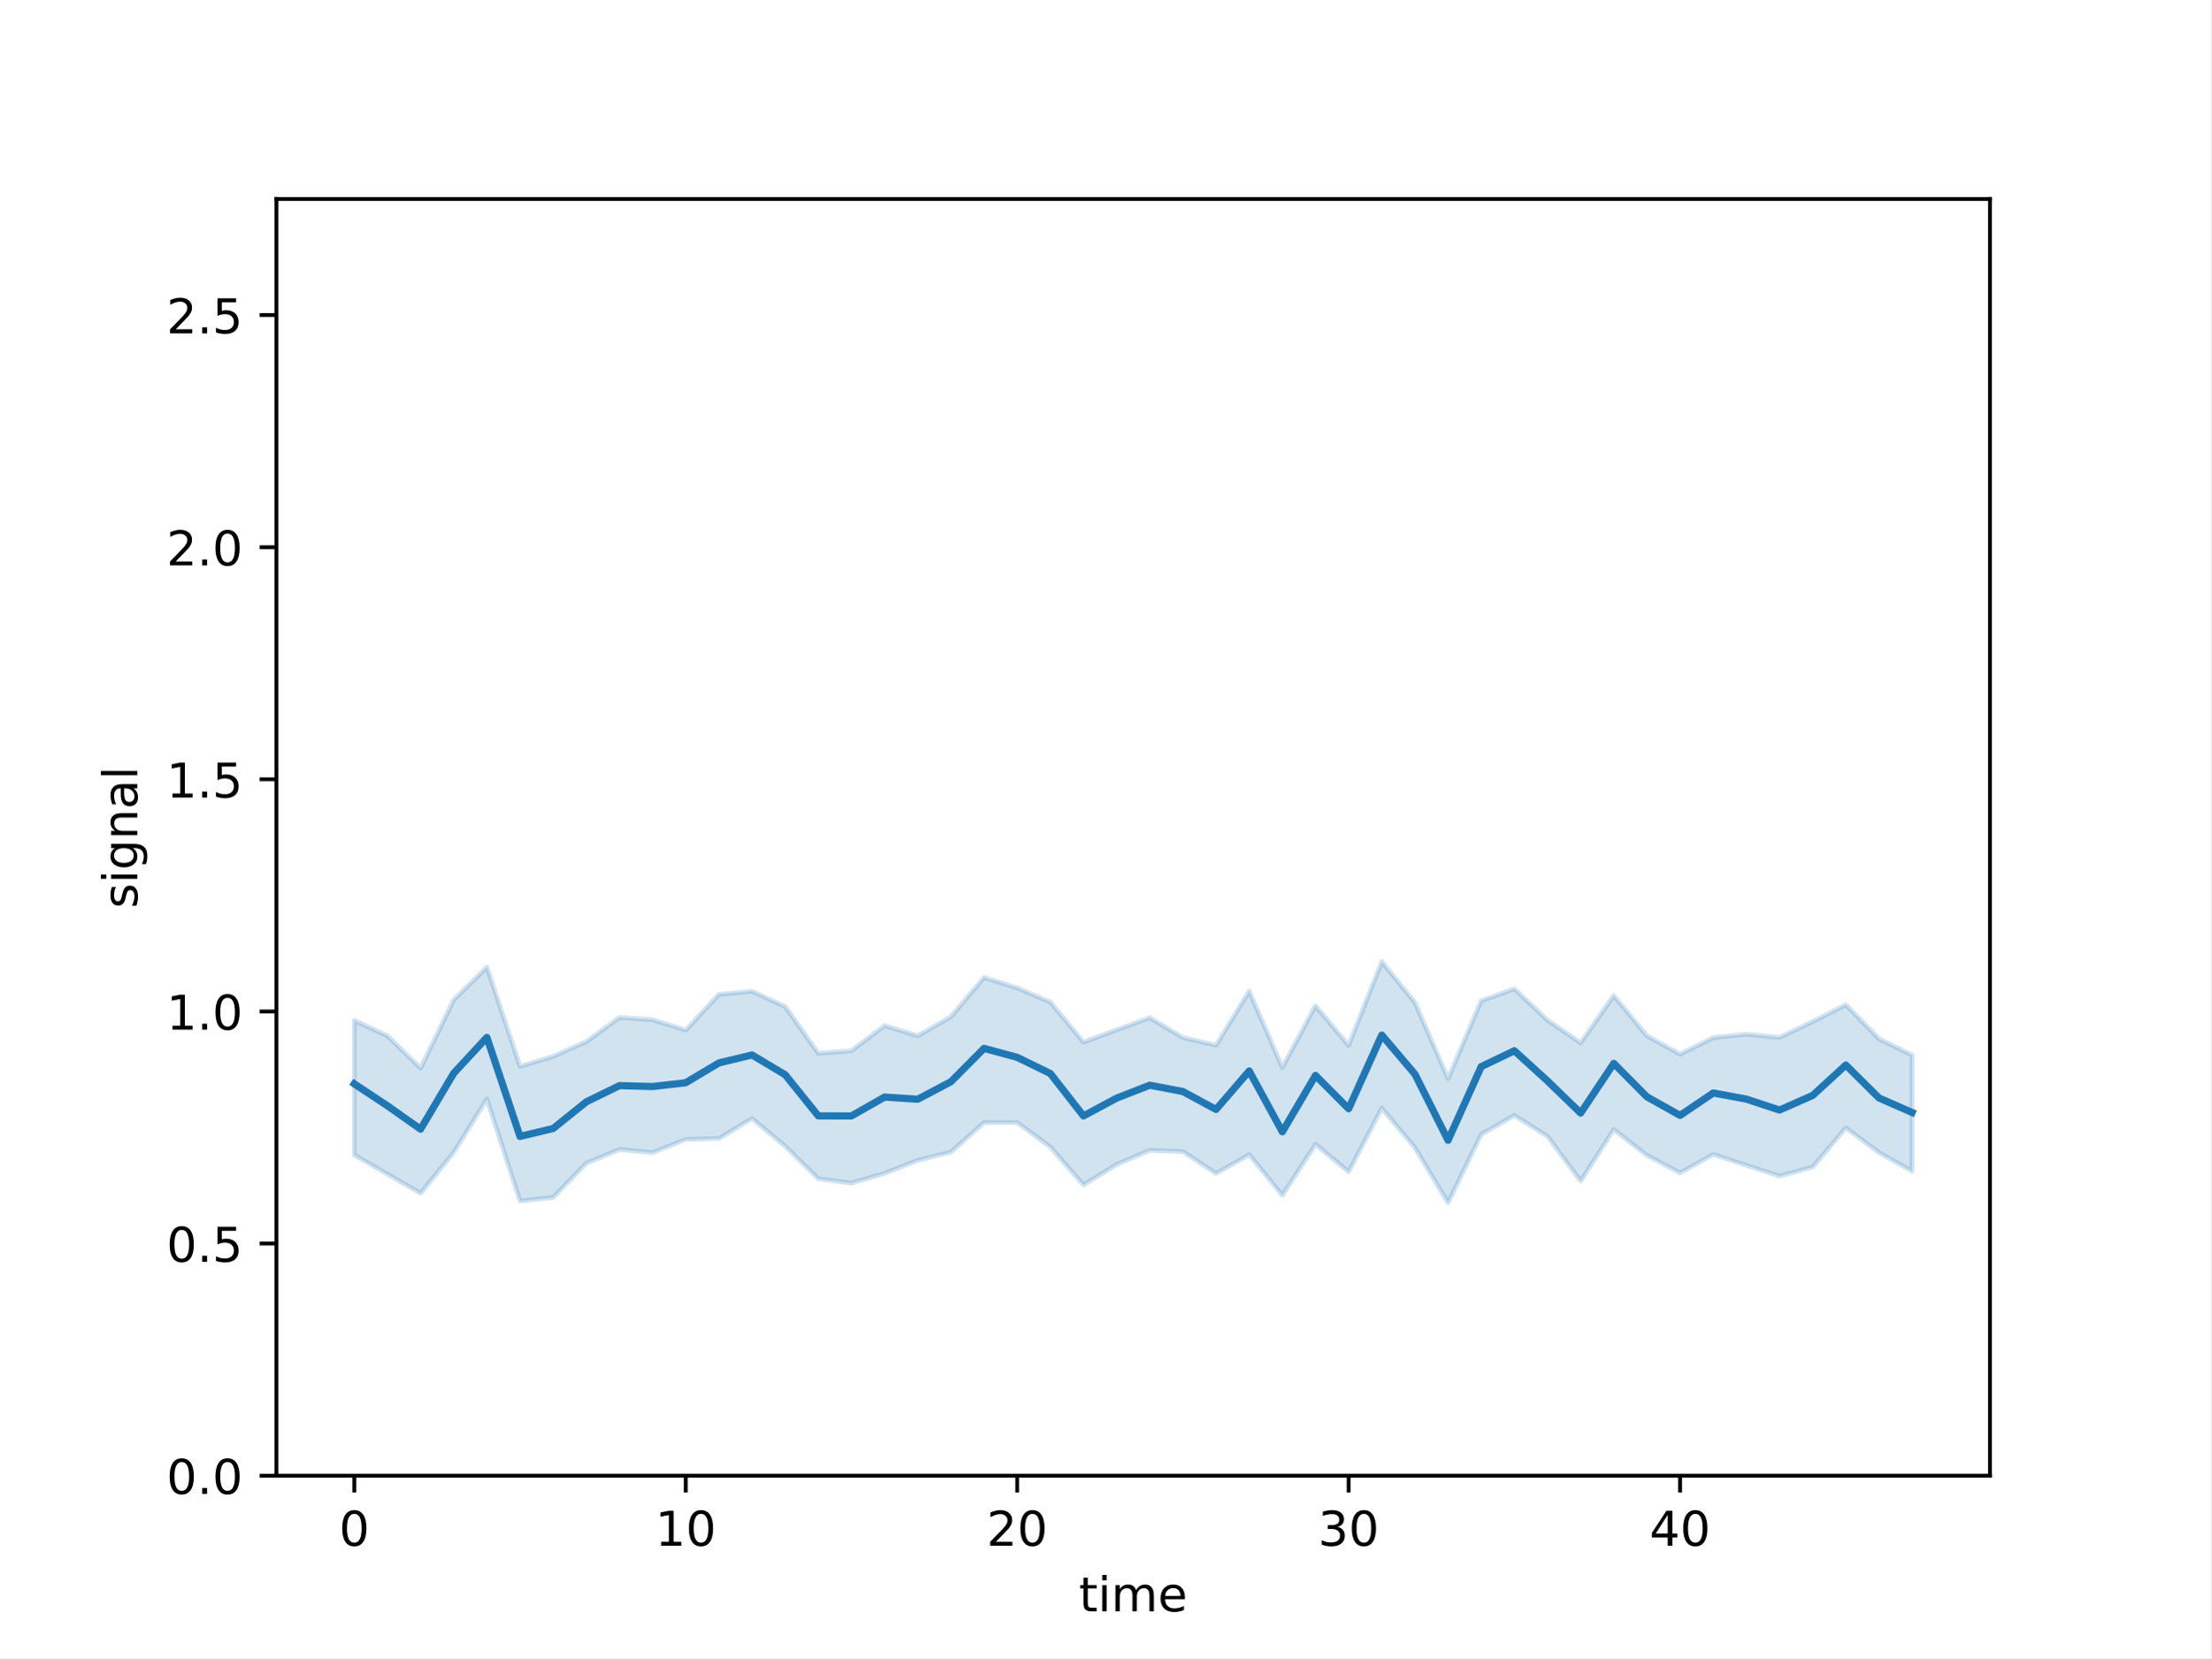
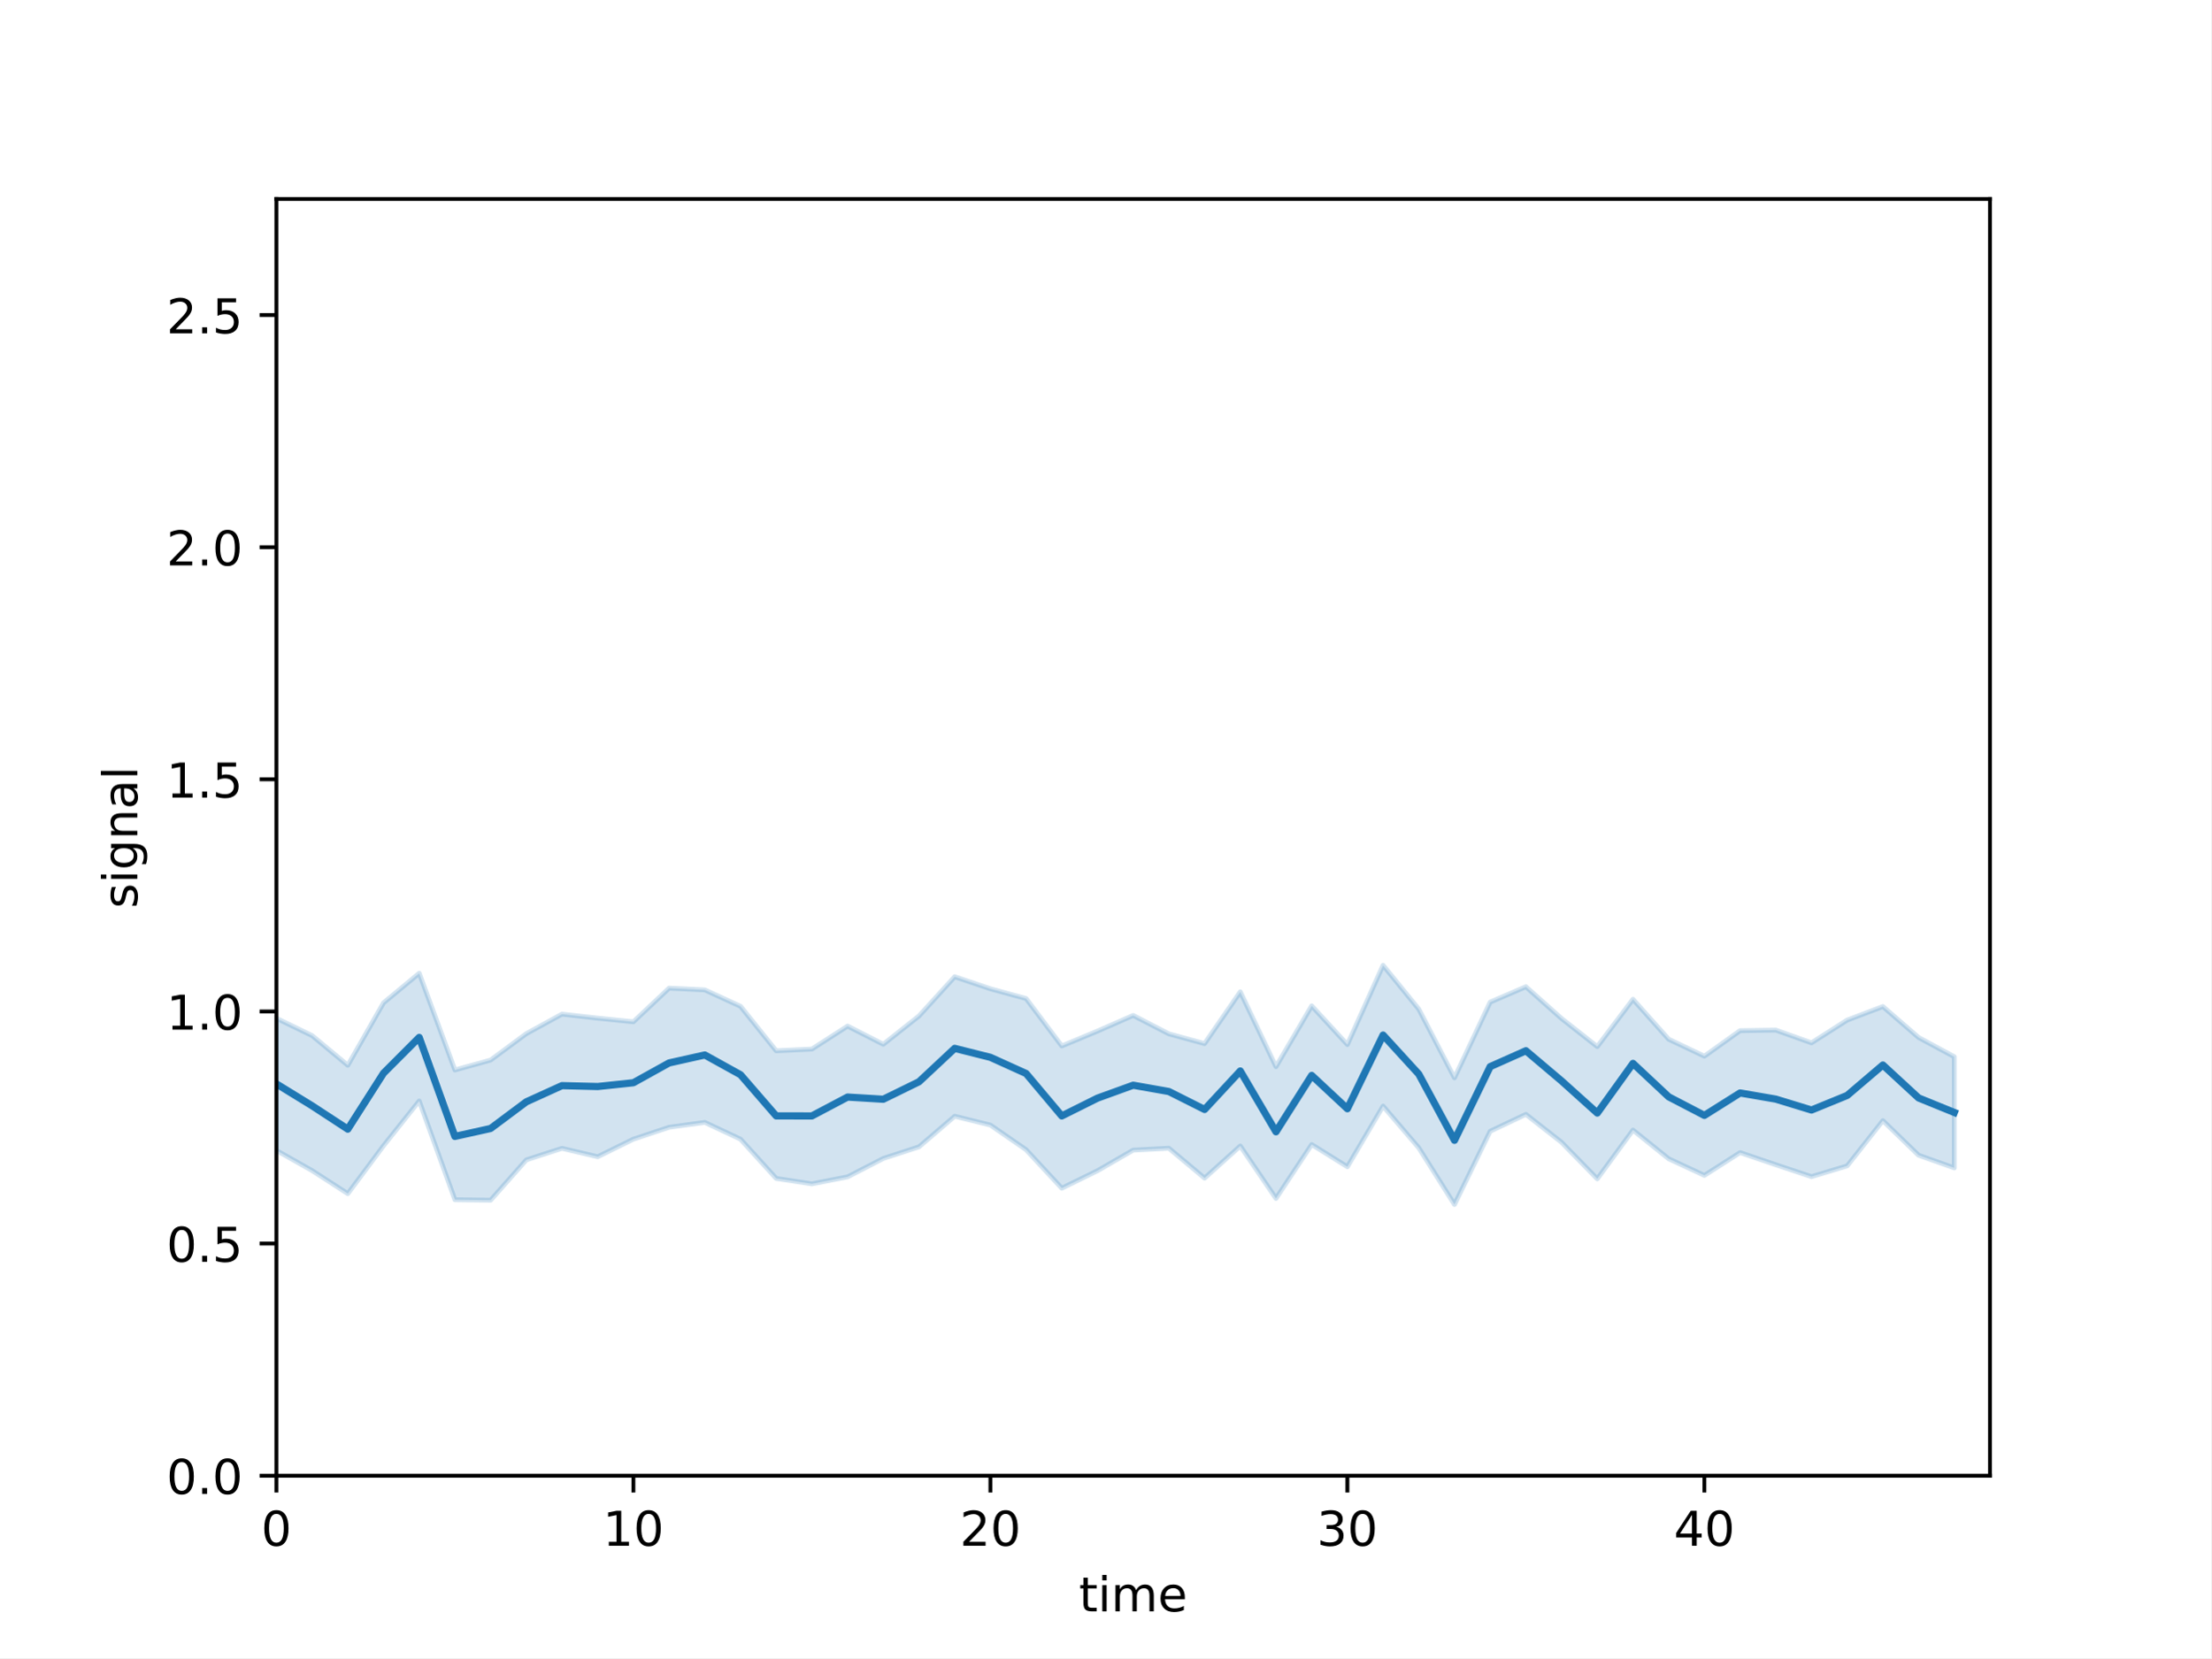
<svg xmlns="http://www.w3.org/2000/svg" xmlns:xlink="http://www.w3.org/1999/xlink" width="460.8pt" height="345.6pt" viewBox="0 0 460.8 345.6" version="1.1">
  <defs>
    <style type="text/css">*{stroke-linejoin: round; stroke-linecap: butt}</style>
  </defs>
  <g id="figure_1">
    <g id="patch_1">
      <path d="M 0 345.6  L 460.8 345.6  L 460.8 0  L 0 0  z " style="fill: #ffffff" />
    </g>
    <g id="axes_1">
      <g id="patch_2">
        <path d="M 57.6 307.584  L 414.72 307.584  L 414.72 41.472  L 57.6 41.472  z " style="fill: #ffffff" />
      </g>
      <g id="PolyCollection_1">
        <defs>
-           <path id="m0d139b296a" d="M 73.833 -132.899  L 73.833 -104.859  L 80.74 -100.873  L 87.648 -96.894  L 94.555 -105.386  L 101.463 -116.51  L 108.37 -95.26  L 115.278 -96.014  L 122.186 -103.142  L 129.093 -106.008  L 136.001 -105.359  L 142.908 -108.102  L 149.816 -108.309  L 156.723 -112.462  L 163.631 -106.696  L 170.538 -99.907  L 177.446 -99.009  L 184.353 -101.027  L 191.261 -103.752  L 198.169 -105.476  L 205.076 -111.612  L 211.984 -111.632  L 218.891 -106.533  L 225.799 -98.612  L 232.706 -102.888  L 239.614 -105.837  L 246.521 -105.569  L 253.429 -101.02  L 260.336 -104.932  L 267.244 -96.461  L 274.151 -107.086  L 281.059 -101.356  L 287.967 -114.63  L 294.874 -106.381  L 301.782 -94.906  L 308.689 -109.158  L 315.597 -113.124  L 322.504 -108.753  L 329.412 -99.421  L 336.319 -110.169  L 343.227 -104.788  L 350.134 -101.124  L 357.042 -104.99  L 363.95 -102.708  L 370.857 -100.462  L 377.765 -102.35  L 384.672 -110.51  L 391.58 -105.385  L 398.487 -101.486  L 398.487 -125.673  L 398.487 -125.673  L 391.58 -129.075  L 384.672 -136.179  L 377.765 -132.644  L 370.857 -129.349  L 363.95 -130.031  L 357.042 -129.317  L 350.134 -125.875  L 343.227 -129.686  L 336.319 -138.08  L 329.412 -128.216  L 322.504 -132.95  L 315.597 -139.49  L 308.689 -136.994  L 301.782 -120.769  L 294.874 -136.641  L 287.967 -145.156  L 281.059 -127.682  L 274.151 -135.977  L 267.244 -123.103  L 260.336 -138.995  L 253.429 -127.721  L 246.521 -129.339  L 239.614 -133.467  L 232.706 -130.932  L 225.799 -128.378  L 218.891 -136.729  L 211.984 -139.687  L 205.076 -141.861  L 198.169 -133.661  L 191.261 -129.701  L 184.353 -131.819  L 177.446 -126.573  L 170.538 -126.054  L 163.631 -135.784  L 156.723 -138.989  L 149.816 -138.326  L 142.908 -130.891  L 136.001 -133.055  L 129.093 -133.519  L 122.186 -128.478  L 115.278 -125.41  L 108.37 -123.347  L 101.463 -144.002  L 94.555 -137.196  L 87.648 -122.947  L 80.74 -129.697  L 73.833 -132.899  z " style="stroke: #1f77b4; stroke-opacity: 0.2" />
+           <path id="maf618ebadc" d="M 57.6 -133.355  L 57.6 -105.808  L 65.04 -101.609  L 72.48 -96.801  L 79.92 -106.791  L 87.36 -116.12  L 94.8 -95.536  L 102.24 -95.434  L 109.68 -103.838  L 117.12 -106.245  L 124.56 -104.494  L 132 -108.157  L 139.44 -110.633  L 146.88 -111.653  L 154.32 -108.161  L 161.76 -99.972  L 169.2 -98.845  L 176.64 -100.297  L 184.08 -104.133  L 191.52 -106.558  L 198.96 -112.936  L 206.4 -111.096  L 213.84 -105.962  L 221.28 -97.933  L 228.72 -101.576  L 236.16 -105.874  L 243.6 -106.269  L 251.04 -100.036  L 258.48 -106.736  L 265.92 -95.801  L 273.36 -107.042  L 280.8 -102.406  L 288.24 -115.052  L 295.68 -106.354  L 303.12 -94.539  L 310.56 -109.807  L 318 -113.334  L 325.44 -107.502  L 332.88 -99.884  L 340.32 -110.052  L 347.76 -104.07  L 355.2 -100.607  L 362.64 -105.359  L 370.08 -102.827  L 377.52 -100.343  L 384.96 -102.589  L 392.4 -112.023  L 399.84 -104.808  L 407.28 -102.166  L 407.28 -125.339  L 407.28 -125.339  L 399.84 -129.354  L 392.4 -135.806  L 384.96 -132.975  L 377.52 -128.237  L 370.08 -130.895  L 362.64 -130.778  L 355.2 -125.458  L 347.76 -128.989  L 340.32 -137.318  L 332.88 -127.448  L 325.44 -133.305  L 318 -139.929  L 310.56 -136.725  L 303.12 -120.941  L 295.68 -135.265  L 288.24 -144.402  L 280.8 -127.873  L 273.36 -135.944  L 265.92 -123.261  L 258.48 -138.87  L 251.04 -128.078  L 243.6 -130.108  L 236.16 -133.948  L 228.72 -130.687  L 221.28 -127.586  L 213.84 -137.471  L 206.4 -139.507  L 198.96 -142.017  L 191.52 -133.839  L 184.08 -127.937  L 176.64 -131.727  L 169.2 -126.939  L 161.76 -126.58  L 154.32 -135.857  L 146.88 -139.272  L 139.44 -139.638  L 132 -132.623  L 124.56 -133.384  L 117.12 -134.22  L 109.68 -130.148  L 102.24 -124.644  L 94.8 -122.576  L 87.36 -142.741  L 79.92 -136.572  L 72.48 -123.56  L 65.04 -129.749  L 57.6 -133.355  z " style="stroke: #1f77b4; stroke-opacity: 0.2" />
        </defs>
-         <g clip-path="url(#pb6a17636d8)">
-           <use xlink:href="#m0d139b296a" x="0" y="345.6" style="fill: #1f77b4; fill-opacity: 0.2; stroke: #1f77b4; stroke-opacity: 0.2" />
+         <g clip-path="url(#p4bc4556bbe)">
+           <use xlink:href="#maf618ebadc" x="0" y="345.6" style="fill: #1f77b4; fill-opacity: 0.2; stroke: #1f77b4; stroke-opacity: 0.2" />
        </g>
      </g>
      <g id="matplotlib.axis_1">
        <g id="xtick_1">
          <g id="line2d_1">
            <defs>
-               <path id="m9de732c536" d="M 0 0  L 0 3.5  " style="stroke: #000000; stroke-width: 0.8" />
-             </defs>
-             <g>
-               <use xlink:href="#m9de732c536" x="73.833" y="307.584" style="stroke: #000000; stroke-width: 0.8" />
+               <path id="m3c067975ed" d="M 0 0  L 0 3.5  " style="stroke: #000000; stroke-width: 0.8" />
+             </defs>
+             <g>
+               <use xlink:href="#m3c067975ed" x="57.6" y="307.584" style="stroke: #000000; stroke-width: 0.8" />
            </g>
          </g>
          <g id="text_1">
-             <g transform="translate(70.65148 322.1824) scale(0.1 -0.1)">
+             <g transform="translate(54.41875 322.1824) scale(0.1 -0.1)">
              <defs>
                <path id="DejaVuSans-30" d="M 2034 4250  Q 1547 4250 1301 3770  Q 1056 3291 1056 2328  Q 1056 1369 1301 889  Q 1547 409 2034 409  Q 2525 409 2770 889  Q 3016 1369 3016 2328  Q 3016 3291 2770 3770  Q 2525 4250 2034 4250  z M 2034 4750  Q 2819 4750 3233 4129  Q 3647 3509 3647 2328  Q 3647 1150 3233 529  Q 2819 -91 2034 -91  Q 1250 -91 836 529  Q 422 1150 422 2328  Q 422 3509 836 4129  Q 1250 4750 2034 4750  z " transform="scale(0.015625)" />
              </defs>
              <use xlink:href="#DejaVuSans-30" />
            </g>
          </g>
        </g>
        <g id="xtick_2">
          <g id="line2d_2">
            <g>
-               <use xlink:href="#m9de732c536" x="142.908" y="307.584" style="stroke: #000000; stroke-width: 0.8" />
+               <use xlink:href="#m3c067975ed" x="132" y="307.584" style="stroke: #000000; stroke-width: 0.8" />
            </g>
          </g>
          <g id="text_2">
-             <g transform="translate(136.5457 322.1824) scale(0.1 -0.1)">
+             <g transform="translate(125.6375 322.1824) scale(0.1 -0.1)">
              <defs>
                <path id="DejaVuSans-31" d="M 794 531  L 1825 531  L 1825 4091  L 703 3866  L 703 4441  L 1819 4666  L 2450 4666  L 2450 531  L 3481 531  L 3481 0  L 794 0  L 794 531  z " transform="scale(0.015625)" />
              </defs>
              <use xlink:href="#DejaVuSans-31" />
              <use xlink:href="#DejaVuSans-30" x="63.623" />
            </g>
          </g>
        </g>
        <g id="xtick_3">
          <g id="line2d_3">
            <g>
-               <use xlink:href="#m9de732c536" x="211.984" y="307.584" style="stroke: #000000; stroke-width: 0.8" />
+               <use xlink:href="#m3c067975ed" x="206.4" y="307.584" style="stroke: #000000; stroke-width: 0.8" />
            </g>
          </g>
          <g id="text_3">
-             <g transform="translate(205.6211 322.1824) scale(0.1 -0.1)">
+             <g transform="translate(200.0375 322.1824) scale(0.1 -0.1)">
              <defs>
                <path id="DejaVuSans-32" d="M 1228 531  L 3431 531  L 3431 0  L 469 0  L 469 531  Q 828 903 1448 1529  Q 2069 2156 2228 2338  Q 2531 2678 2651 2914  Q 2772 3150 2772 3378  Q 2772 3750 2511 3984  Q 2250 4219 1831 4219  Q 1534 4219 1204 4116  Q 875 4013 500 3803  L 500 4441  Q 881 4594 1212 4672  Q 1544 4750 1819 4750  Q 2544 4750 2975 4387  Q 3406 4025 3406 3419  Q 3406 3131 3298 2873  Q 3191 2616 2906 2266  Q 2828 2175 2409 1742  Q 1991 1309 1228 531  z " transform="scale(0.015625)" />
              </defs>
              <use xlink:href="#DejaVuSans-32" />
              <use xlink:href="#DejaVuSans-30" x="63.623" />
            </g>
          </g>
        </g>
        <g id="xtick_4">
          <g id="line2d_4">
            <g>
-               <use xlink:href="#m9de732c536" x="281.059" y="307.584" style="stroke: #000000; stroke-width: 0.8" />
+               <use xlink:href="#m3c067975ed" x="280.8" y="307.584" style="stroke: #000000; stroke-width: 0.8" />
            </g>
          </g>
          <g id="text_4">
-             <g transform="translate(274.6965 322.1824) scale(0.1 -0.1)">
+             <g transform="translate(274.4375 322.1824) scale(0.1 -0.1)">
              <defs>
                <path id="DejaVuSans-33" d="M 2597 2516  Q 3050 2419 3304 2112  Q 3559 1806 3559 1356  Q 3559 666 3084 287  Q 2609 -91 1734 -91  Q 1441 -91 1130 -33  Q 819 25 488 141  L 488 750  Q 750 597 1062 519  Q 1375 441 1716 441  Q 2309 441 2620 675  Q 2931 909 2931 1356  Q 2931 1769 2642 2001  Q 2353 2234 1838 2234  L 1294 2234  L 1294 2753  L 1863 2753  Q 2328 2753 2575 2939  Q 2822 3125 2822 3475  Q 2822 3834 2567 4026  Q 2313 4219 1838 4219  Q 1578 4219 1281 4162  Q 984 4106 628 3988  L 628 4550  Q 988 4650 1302 4700  Q 1616 4750 1894 4750  Q 2613 4750 3031 4423  Q 3450 4097 3450 3541  Q 3450 3153 3228 2886  Q 3006 2619 2597 2516  z " transform="scale(0.015625)" />
              </defs>
              <use xlink:href="#DejaVuSans-33" />
              <use xlink:href="#DejaVuSans-30" x="63.623" />
            </g>
          </g>
        </g>
        <g id="xtick_5">
          <g id="line2d_5">
            <g>
-               <use xlink:href="#m9de732c536" x="350.134" y="307.584" style="stroke: #000000; stroke-width: 0.8" />
+               <use xlink:href="#m3c067975ed" x="355.2" y="307.584" style="stroke: #000000; stroke-width: 0.8" />
            </g>
          </g>
          <g id="text_5">
-             <g transform="translate(343.772 322.1824) scale(0.1 -0.1)">
+             <g transform="translate(348.8375 322.1824) scale(0.1 -0.1)">
              <defs>
                <path id="DejaVuSans-34" d="M 2419 4116  L 825 1625  L 2419 1625  L 2419 4116  z M 2253 4666  L 3047 4666  L 3047 1625  L 3713 1625  L 3713 1100  L 3047 1100  L 3047 0  L 2419 0  L 2419 1100  L 313 1100  L 313 1709  L 2253 4666  z " transform="scale(0.015625)" />
              </defs>
              <use xlink:href="#DejaVuSans-34" />
              <use xlink:href="#DejaVuSans-30" x="63.623" />
            </g>
          </g>
        </g>
        <g id="text_6">
          <g transform="translate(224.8639 335.8606) scale(0.1 -0.1)">
            <defs>
              <path id="DejaVuSans-74" d="M 1172 4494  L 1172 3500  L 2356 3500  L 2356 3053  L 1172 3053  L 1172 1153  Q 1172 725 1289 603  Q 1406 481 1766 481  L 2356 481  L 2356 0  L 1766 0  Q 1100 0 847 248  Q 594 497 594 1153  L 594 3053  L 172 3053  L 172 3500  L 594 3500  L 594 4494  L 1172 4494  z " transform="scale(0.015625)" />
              <path id="DejaVuSans-69" d="M 603 3500  L 1178 3500  L 1178 0  L 603 0  L 603 3500  z M 603 4863  L 1178 4863  L 1178 4134  L 603 4134  L 603 4863  z " transform="scale(0.015625)" />
              <path id="DejaVuSans-6d" d="M 3328 2828  Q 3544 3216 3844 3400  Q 4144 3584 4550 3584  Q 5097 3584 5394 3201  Q 5691 2819 5691 2113  L 5691 0  L 5113 0  L 5113 2094  Q 5113 2597 4934 2840  Q 4756 3084 4391 3084  Q 3944 3084 3684 2787  Q 3425 2491 3425 1978  L 3425 0  L 2847 0  L 2847 2094  Q 2847 2600 2669 2842  Q 2491 3084 2119 3084  Q 1678 3084 1418 2786  Q 1159 2488 1159 1978  L 1159 0  L 581 0  L 581 3500  L 1159 3500  L 1159 2956  Q 1356 3278 1631 3431  Q 1906 3584 2284 3584  Q 2666 3584 2933 3390  Q 3200 3197 3328 2828  z " transform="scale(0.015625)" />
              <path id="DejaVuSans-65" d="M 3597 1894  L 3597 1613  L 953 1613  Q 991 1019 1311 708  Q 1631 397 2203 397  Q 2534 397 2845 478  Q 3156 559 3463 722  L 3463 178  Q 3153 47 2828 -22  Q 2503 -91 2169 -91  Q 1331 -91 842 396  Q 353 884 353 1716  Q 353 2575 817 3079  Q 1281 3584 2069 3584  Q 2775 3584 3186 3129  Q 3597 2675 3597 1894  z M 3022 2063  Q 3016 2534 2758 2815  Q 2500 3097 2075 3097  Q 1594 3097 1305 2825  Q 1016 2553 972 2059  L 3022 2063  z " transform="scale(0.015625)" />
            </defs>
            <use xlink:href="#DejaVuSans-74" />
            <use xlink:href="#DejaVuSans-69" x="39.209" />
            <use xlink:href="#DejaVuSans-6d" x="66.992" />
            <use xlink:href="#DejaVuSans-65" x="164.404" />
          </g>
        </g>
      </g>
      <g id="matplotlib.axis_2">
        <g id="ytick_1">
          <g id="line2d_6">
            <defs>
-               <path id="m3ef1ecf287" d="M 0 0  L -3.5 0  " style="stroke: #000000; stroke-width: 0.8" />
-             </defs>
-             <g>
-               <use xlink:href="#m3ef1ecf287" x="57.6" y="307.584" style="stroke: #000000; stroke-width: 0.8" />
+               <path id="maf4cdd239a" d="M 0 0  L -3.5 0  " style="stroke: #000000; stroke-width: 0.8" />
+             </defs>
+             <g>
+               <use xlink:href="#maf4cdd239a" x="57.6" y="307.584" style="stroke: #000000; stroke-width: 0.8" />
            </g>
          </g>
          <g id="text_7">
            <g transform="translate(34.69687 311.3832) scale(0.1 -0.1)">
              <defs>
                <path id="DejaVuSans-2e" d="M 684 794  L 1344 794  L 1344 0  L 684 0  L 684 794  z " transform="scale(0.015625)" />
              </defs>
              <use xlink:href="#DejaVuSans-30" />
              <use xlink:href="#DejaVuSans-2e" x="63.623" />
              <use xlink:href="#DejaVuSans-30" x="95.41" />
            </g>
          </g>
        </g>
        <g id="ytick_2">
          <g id="line2d_7">
            <g>
-               <use xlink:href="#m3ef1ecf287" x="57.6" y="259.2" style="stroke: #000000; stroke-width: 0.8" />
+               <use xlink:href="#maf4cdd239a" x="57.6" y="259.2" style="stroke: #000000; stroke-width: 0.8" />
            </g>
          </g>
          <g id="text_8">
            <g transform="translate(34.69687 262.9992) scale(0.1 -0.1)">
              <defs>
                <path id="DejaVuSans-35" d="M 691 4666  L 3169 4666  L 3169 4134  L 1269 4134  L 1269 2991  Q 1406 3038 1543 3061  Q 1681 3084 1819 3084  Q 2600 3084 3056 2656  Q 3513 2228 3513 1497  Q 3513 744 3044 326  Q 2575 -91 1722 -91  Q 1428 -91 1123 -41  Q 819 9 494 109  L 494 744  Q 775 591 1075 516  Q 1375 441 1709 441  Q 2250 441 2565 725  Q 2881 1009 2881 1497  Q 2881 1984 2565 2268  Q 2250 2553 1709 2553  Q 1456 2553 1204 2497  Q 953 2441 691 2322  L 691 4666  z " transform="scale(0.015625)" />
              </defs>
              <use xlink:href="#DejaVuSans-30" />
              <use xlink:href="#DejaVuSans-2e" x="63.623" />
              <use xlink:href="#DejaVuSans-35" x="95.41" />
            </g>
          </g>
        </g>
        <g id="ytick_3">
          <g id="line2d_8">
            <g>
-               <use xlink:href="#m3ef1ecf287" x="57.6" y="210.816" style="stroke: #000000; stroke-width: 0.8" />
+               <use xlink:href="#maf4cdd239a" x="57.6" y="210.816" style="stroke: #000000; stroke-width: 0.8" />
            </g>
          </g>
          <g id="text_9">
            <g transform="translate(34.69687 214.6152) scale(0.1 -0.1)">
              <use xlink:href="#DejaVuSans-31" />
              <use xlink:href="#DejaVuSans-2e" x="63.623" />
              <use xlink:href="#DejaVuSans-30" x="95.41" />
            </g>
          </g>
        </g>
        <g id="ytick_4">
          <g id="line2d_9">
            <g>
-               <use xlink:href="#m3ef1ecf287" x="57.6" y="162.432" style="stroke: #000000; stroke-width: 0.8" />
+               <use xlink:href="#maf4cdd239a" x="57.6" y="162.432" style="stroke: #000000; stroke-width: 0.8" />
            </g>
          </g>
          <g id="text_10">
            <g transform="translate(34.69687 166.2312) scale(0.1 -0.1)">
              <use xlink:href="#DejaVuSans-31" />
              <use xlink:href="#DejaVuSans-2e" x="63.623" />
              <use xlink:href="#DejaVuSans-35" x="95.41" />
            </g>
          </g>
        </g>
        <g id="ytick_5">
          <g id="line2d_10">
            <g>
-               <use xlink:href="#m3ef1ecf287" x="57.6" y="114.048" style="stroke: #000000; stroke-width: 0.8" />
+               <use xlink:href="#maf4cdd239a" x="57.6" y="114.048" style="stroke: #000000; stroke-width: 0.8" />
            </g>
          </g>
          <g id="text_11">
            <g transform="translate(34.69687 117.8472) scale(0.1 -0.1)">
              <use xlink:href="#DejaVuSans-32" />
              <use xlink:href="#DejaVuSans-2e" x="63.623" />
              <use xlink:href="#DejaVuSans-30" x="95.41" />
            </g>
          </g>
        </g>
        <g id="ytick_6">
          <g id="line2d_11">
            <g>
-               <use xlink:href="#m3ef1ecf287" x="57.6" y="65.664" style="stroke: #000000; stroke-width: 0.8" />
+               <use xlink:href="#maf4cdd239a" x="57.6" y="65.664" style="stroke: #000000; stroke-width: 0.8" />
            </g>
          </g>
          <g id="text_12">
            <g transform="translate(34.69687 69.46322) scale(0.1 -0.1)">
              <use xlink:href="#DejaVuSans-32" />
              <use xlink:href="#DejaVuSans-2e" x="63.623" />
              <use xlink:href="#DejaVuSans-35" x="95.41" />
            </g>
          </g>
        </g>
        <g id="text_13">
          <g transform="translate(28.61719 189.3178) rotate(-90) scale(0.1 -0.1)">
            <defs>
              <path id="DejaVuSans-73" d="M 2834 3397  L 2834 2853  Q 2591 2978 2328 3040  Q 2066 3103 1784 3103  Q 1356 3103 1142 2972  Q 928 2841 928 2578  Q 928 2378 1081 2264  Q 1234 2150 1697 2047  L 1894 2003  Q 2506 1872 2764 1633  Q 3022 1394 3022 966  Q 3022 478 2636 193  Q 2250 -91 1575 -91  Q 1294 -91 989 -36  Q 684 19 347 128  L 347 722  Q 666 556 975 473  Q 1284 391 1588 391  Q 1994 391 2212 530  Q 2431 669 2431 922  Q 2431 1156 2273 1281  Q 2116 1406 1581 1522  L 1381 1569  Q 847 1681 609 1914  Q 372 2147 372 2553  Q 372 3047 722 3315  Q 1072 3584 1716 3584  Q 2034 3584 2315 3537  Q 2597 3491 2834 3397  z " transform="scale(0.015625)" />
              <path id="DejaVuSans-67" d="M 2906 1791  Q 2906 2416 2648 2759  Q 2391 3103 1925 3103  Q 1463 3103 1205 2759  Q 947 2416 947 1791  Q 947 1169 1205 825  Q 1463 481 1925 481  Q 2391 481 2648 825  Q 2906 1169 2906 1791  z M 3481 434  Q 3481 -459 3084 -895  Q 2688 -1331 1869 -1331  Q 1566 -1331 1297 -1286  Q 1028 -1241 775 -1147  L 775 -588  Q 1028 -725 1275 -790  Q 1522 -856 1778 -856  Q 2344 -856 2625 -561  Q 2906 -266 2906 331  L 2906 616  Q 2728 306 2450 153  Q 2172 0 1784 0  Q 1141 0 747 490  Q 353 981 353 1791  Q 353 2603 747 3093  Q 1141 3584 1784 3584  Q 2172 3584 2450 3431  Q 2728 3278 2906 2969  L 2906 3500  L 3481 3500  L 3481 434  z " transform="scale(0.015625)" />
              <path id="DejaVuSans-6e" d="M 3513 2113  L 3513 0  L 2938 0  L 2938 2094  Q 2938 2591 2744 2837  Q 2550 3084 2163 3084  Q 1697 3084 1428 2787  Q 1159 2491 1159 1978  L 1159 0  L 581 0  L 581 3500  L 1159 3500  L 1159 2956  Q 1366 3272 1645 3428  Q 1925 3584 2291 3584  Q 2894 3584 3203 3211  Q 3513 2838 3513 2113  z " transform="scale(0.015625)" />
              <path id="DejaVuSans-61" d="M 2194 1759  Q 1497 1759 1228 1600  Q 959 1441 959 1056  Q 959 750 1161 570  Q 1363 391 1709 391  Q 2188 391 2477 730  Q 2766 1069 2766 1631  L 2766 1759  L 2194 1759  z M 3341 1997  L 3341 0  L 2766 0  L 2766 531  Q 2569 213 2275 61  Q 1981 -91 1556 -91  Q 1019 -91 701 211  Q 384 513 384 1019  Q 384 1609 779 1909  Q 1175 2209 1959 2209  L 2766 2209  L 2766 2266  Q 2766 2663 2505 2880  Q 2244 3097 1772 3097  Q 1472 3097 1187 3025  Q 903 2953 641 2809  L 641 3341  Q 956 3463 1253 3523  Q 1550 3584 1831 3584  Q 2591 3584 2966 3190  Q 3341 2797 3341 1997  z " transform="scale(0.015625)" />
              <path id="DejaVuSans-6c" d="M 603 4863  L 1178 4863  L 1178 0  L 603 0  L 603 4863  z " transform="scale(0.015625)" />
            </defs>
            <use xlink:href="#DejaVuSans-73" />
            <use xlink:href="#DejaVuSans-69" x="52.1" />
            <use xlink:href="#DejaVuSans-67" x="79.883" />
            <use xlink:href="#DejaVuSans-6e" x="143.359" />
            <use xlink:href="#DejaVuSans-61" x="206.738" />
            <use xlink:href="#DejaVuSans-6c" x="268.018" />
          </g>
        </g>
      </g>
      <g id="line2d_12">
-         <path d="M 73.833 225.909  L 80.74 230.482  L 87.648 235.35  L 94.555 223.69  L 101.463 216.234  L 108.37 236.867  L 115.278 235.214  L 122.186 229.66  L 129.093 226.279  L 136.001 226.466  L 142.908 225.678  L 149.816 221.55  L 156.723 219.889  L 163.631 224.004  L 170.538 232.59  L 177.446 232.595  L 184.353 228.664  L 191.261 229.118  L 198.169 225.474  L 205.076 218.513  L 211.984 220.381  L 218.891 223.751  L 225.799 232.597  L 232.706 228.888  L 239.614 226.191  L 246.521 227.51  L 253.429 231.248  L 260.336 223.226  L 267.244 235.901  L 274.151 224.155  L 281.059 231.094  L 287.967 215.742  L 294.874 223.881  L 301.782 237.676  L 308.689 222.322  L 315.597 219.009  L 322.504 225.302  L 329.412 231.996  L 336.319 221.646  L 343.227 228.616  L 350.134 232.486  L 357.042 227.807  L 363.95 229.092  L 370.857 231.366  L 377.765 228.325  L 384.672 221.985  L 391.58 228.847  L 398.487 231.875  " clip-path="url(#pb6a17636d8)" style="fill: none; stroke: #1f77b4; stroke-width: 1.5; stroke-linecap: square" />
+         <path d="M 57.6 225.909  L 65.04 230.482  L 72.48 235.35  L 79.92 223.69  L 87.36 216.234  L 94.8 236.867  L 102.24 235.214  L 109.68 229.66  L 117.12 226.279  L 124.56 226.466  L 132 225.678  L 139.44 221.55  L 146.88 219.889  L 154.32 224.004  L 161.76 232.59  L 169.2 232.595  L 176.64 228.664  L 184.08 229.118  L 191.52 225.474  L 198.96 218.513  L 206.4 220.381  L 213.84 223.751  L 221.28 232.597  L 228.72 228.888  L 236.16 226.191  L 243.6 227.51  L 251.04 231.248  L 258.48 223.226  L 265.92 235.901  L 273.36 224.155  L 280.8 231.094  L 288.24 215.742  L 295.68 223.881  L 303.12 237.676  L 310.56 222.322  L 318 219.009  L 325.44 225.302  L 332.88 231.996  L 340.32 221.646  L 347.76 228.616  L 355.2 232.486  L 362.64 227.807  L 370.08 229.092  L 377.52 231.366  L 384.96 228.325  L 392.4 221.985  L 399.84 228.847  L 407.28 231.875  " clip-path="url(#p4bc4556bbe)" style="fill: none; stroke: #1f77b4; stroke-width: 1.5; stroke-linecap: square" />
      </g>
      <g id="patch_3">
        <path d="M 57.6 307.584  L 57.6 41.472  " style="fill: none; stroke: #000000; stroke-width: 0.8; stroke-linejoin: miter; stroke-linecap: square" />
      </g>
      <g id="patch_4">
        <path d="M 414.72 307.584  L 414.72 41.472  " style="fill: none; stroke: #000000; stroke-width: 0.8; stroke-linejoin: miter; stroke-linecap: square" />
      </g>
      <g id="patch_5">
        <path d="M 57.6 307.584  L 414.72 307.584  " style="fill: none; stroke: #000000; stroke-width: 0.8; stroke-linejoin: miter; stroke-linecap: square" />
      </g>
      <g id="patch_6">
        <path d="M 57.6 41.472  L 414.72 41.472  " style="fill: none; stroke: #000000; stroke-width: 0.8; stroke-linejoin: miter; stroke-linecap: square" />
      </g>
    </g>
  </g>
  <defs>
-     <clipPath id="pb6a17636d8">
+     <clipPath id="p4bc4556bbe">
      <rect x="57.6" y="41.472" width="357.12" height="266.112" />
    </clipPath>
  </defs>
</svg>
